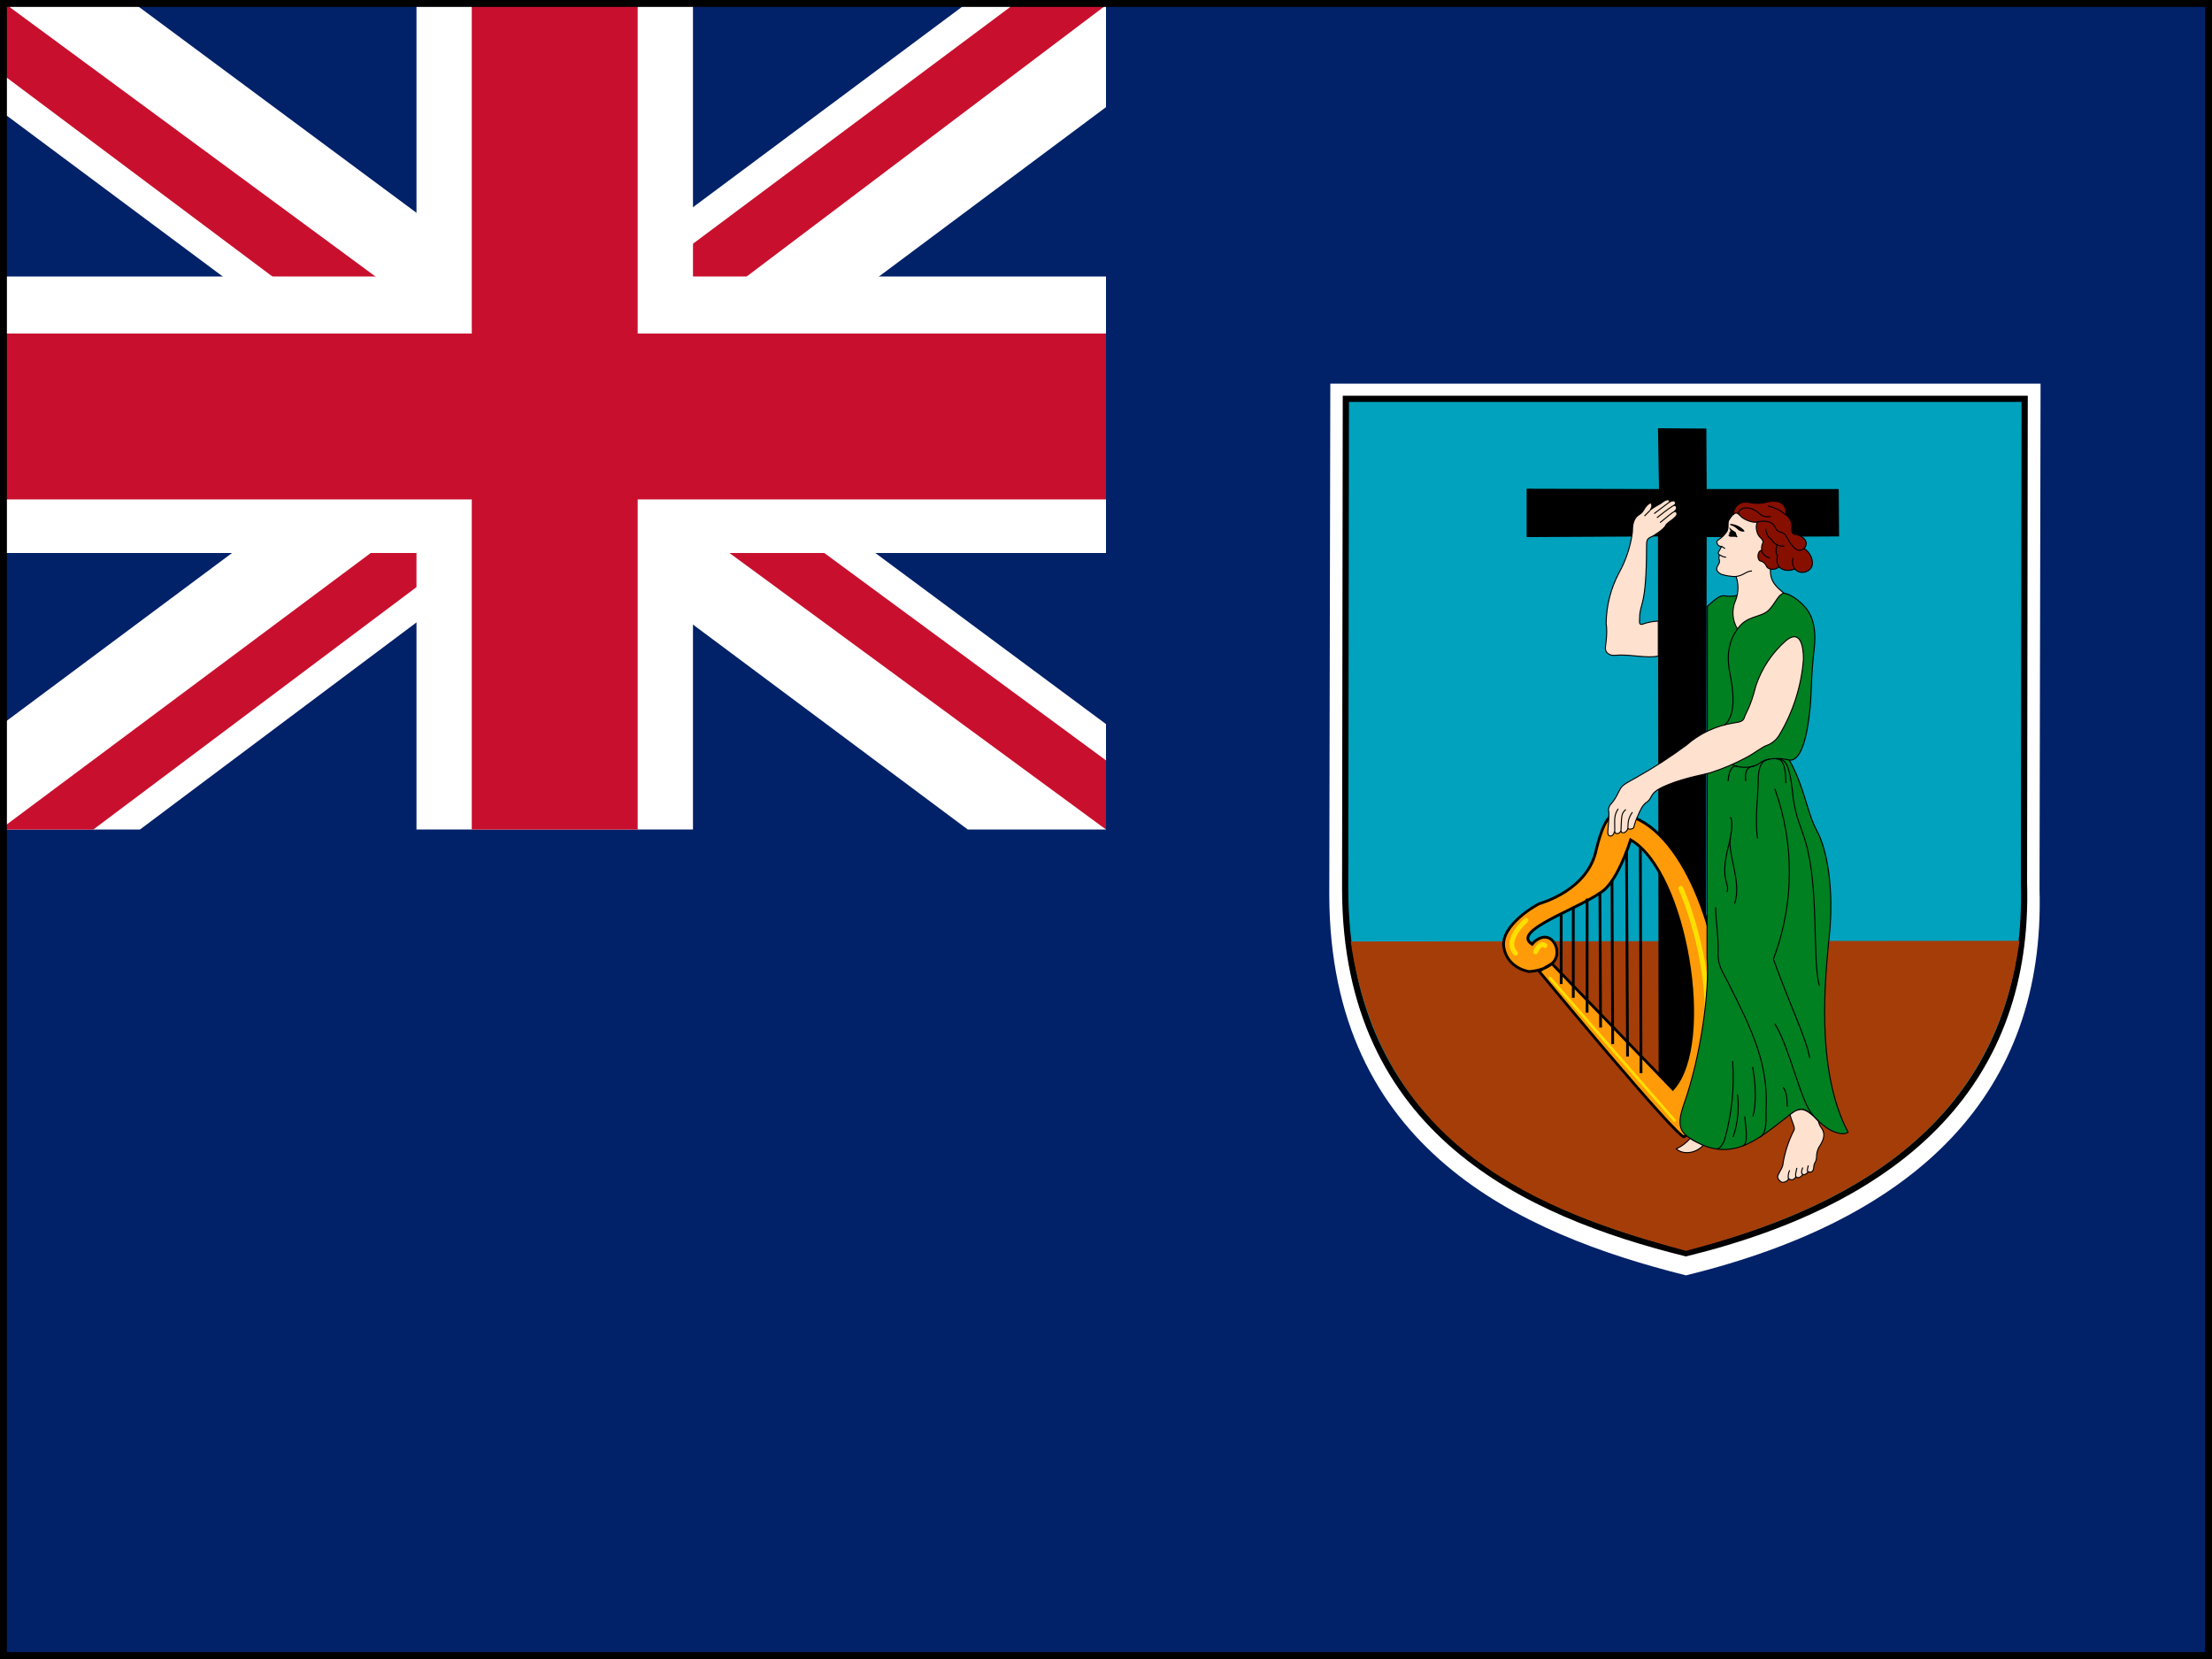
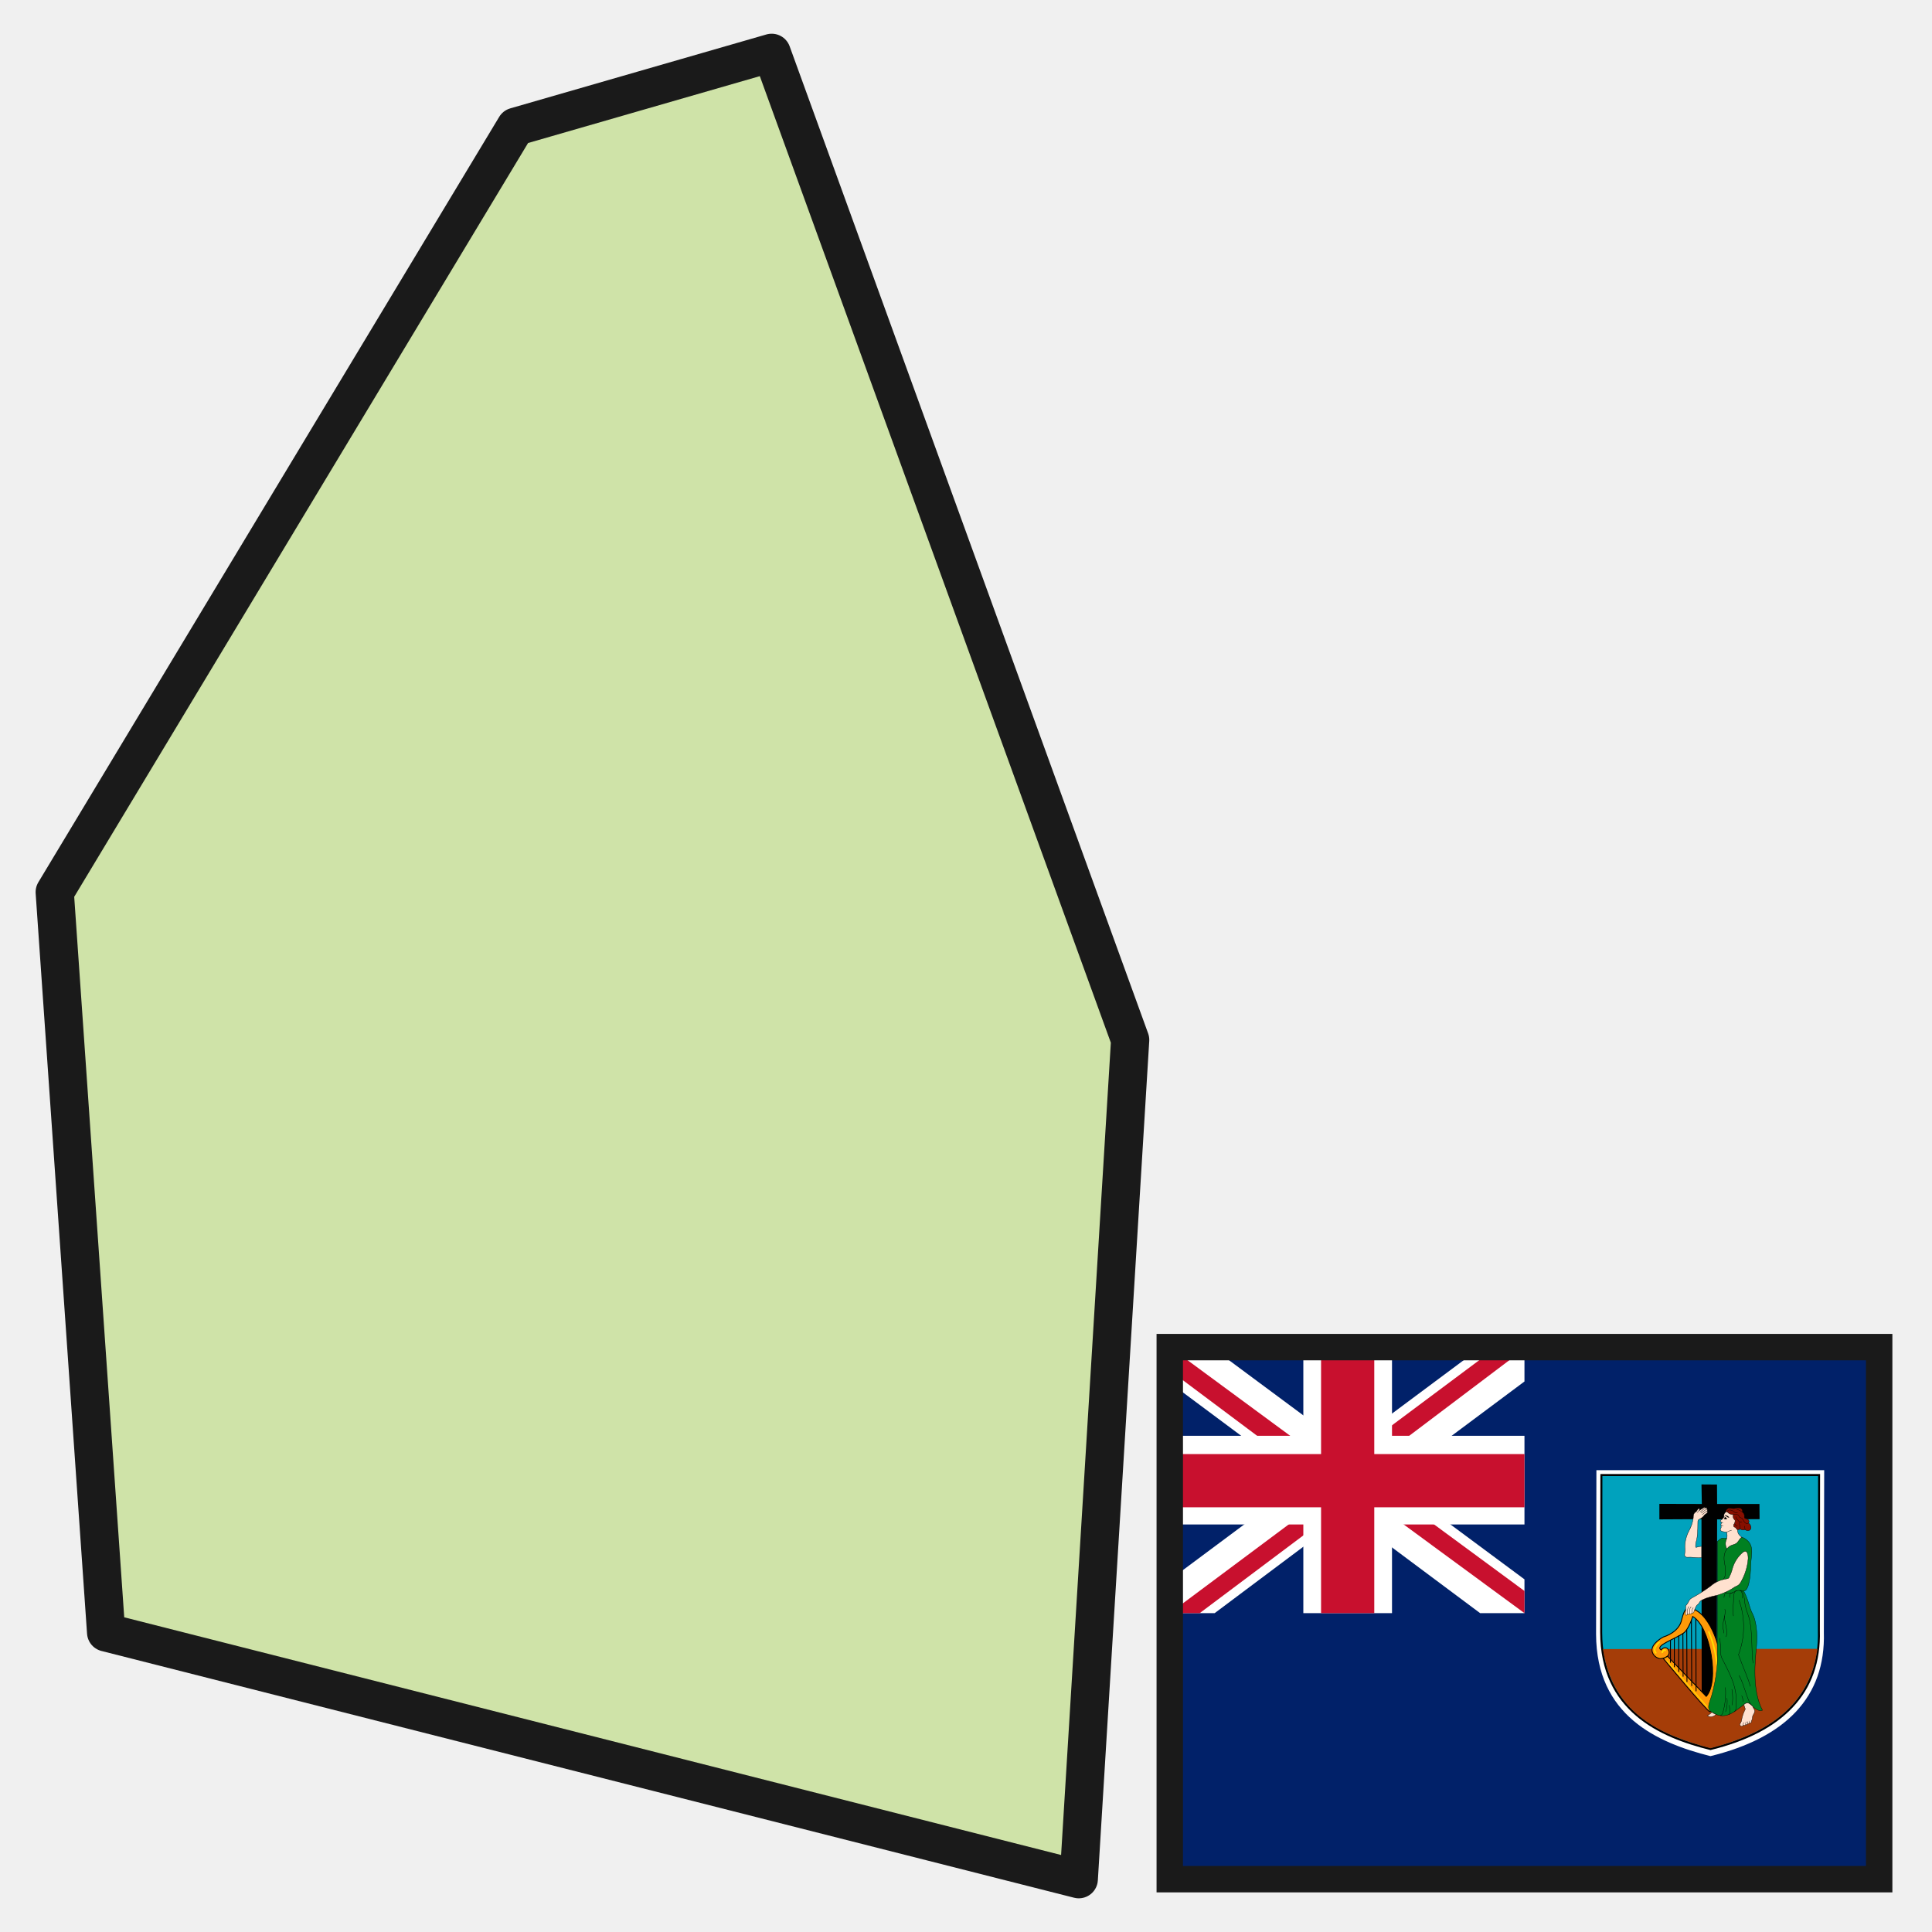
- <svg xmlns="http://www.w3.org/2000/svg" id="flag-icons-ms" viewBox="0 0 640 480" data-copyright="© 2026 Sensory App House">
-   <path fill="#012169" d="M0 0h640v480H0z" />
-   <path fill="#fff" d="M384.9 111h205.5l-.3 146.3c1.7 58.7-34.9 95.2-102.3 111.7-47.9-12-103-36.5-103.2-110z" />
-   <path fill="#00a2bd" stroke="#000" stroke-width="1.8" d="M389.4 115.4h196.4l-.2 140.2c1.6 56.3-33.4 91.2-97.8 107-45.8-11.4-98.5-35-98.6-105.4z" />
-   <path fill="#a53d08" d="M584.3 272.2c-7.2 53.7-48.6 77.2-96.5 89.7-42.5-11.4-88.2-29.6-97-89.5z" />
-   <path d="m480 141.5-.3-17.6 14 .1.1 17.5H532l.1 13.7-38.3.2-.3 161.4-13.6.1-.2-161.7-38 .2v-14z" />
-   <path fill="#ff9a08" fill-rule="evenodd" stroke="#000" stroke-width=".8" d="m449 278.8 35 36.3c12.1-13.3 3.7-63-12.2-72.1-1.9 5.9-5.1 13-8.6 15.2-7.5 5.2-26.1 11.2-19.9 15 1.4-1.9 5.1-3.7 6.9.6 2 6.9-7.8 7.3-7.8 7.3s-6.2-.8-7.3-7c-1-6.4 9.3-12.2 10.2-12.6.8-.3 14.3-4 16.6-15.9 2.9-11.8 5.8-10 6.3-10.2 17.7 1.7 29.2 33.3 29.9 55.5s-9 37-10.8 38c-1.7.9-42-47.9-42-47.9z" />
-   <path fill="#ff9a08" stroke="#000" stroke-width=".8" d="m474.6 245 .2 65.5m-4.2-64.2.3 59.4m-4.5-50.8.2 47.2m-3.7-43.9.2 39.1m-3.9-37.3v33m-4-30.4v26.1m-3.5-24v20" />
-   <g fill="none" stroke="#ffdf00" stroke-linecap="round" stroke-width="1.8">
-     <path stroke-width=".8" d="m448.5 283 36 41.2" />
-     <path stroke-width="1.4" d="M486.3 257s16.4 35.7 1.2 65m-43.2-46.6s1.2-3.1 2.7-1.8m-5.5-7.3s-6.6 5.7-3 9.5" />
+ <svg xmlns="http://www.w3.org/2000/svg" viewBox="0 0 512 512">
+   <g transform="translate(-131.15 -32.15) scale(1.1256)">
+     <path d="M 382.6 273.4 L 370.5 471.0 L 141.5 412.9 L 129.4 238.6 L 237.9 58.4 L 298.2 41.0 L 382.6 273.4 Z" fill="#cfe3a8" stroke="#1a1a1a" stroke-width="9" stroke-linejoin="round" fill-rule="evenodd" />
  </g>
-   <path fill="#008021" stroke="#000" stroke-width=".3" d="M494 175.4c2.3-2 3.6-3.3 5.1-3s3.5 0 5-.4a31 31 0 0 1 12-.4c1 .2 2.5.7 4.6 2.5s5.2 5 4.2 13.6-.7 12.3-1.2 17.2c-.8 8.5-2.7 15.5-6 15 4.5 8 5 15 8 20.5s4.8 16.8 3.7 29c-1.2 12.3-4.4 39.7 5.3 58.2-1.6 1.1-5.5 0-9-3.7s-5-3.6-7.8-1.4c-8.8 6.7-17 14.8-29.1 6.7-2.8-1.8-3.6-4-1.6-9.7 5-14 7.5-33.4 6.7-42.4z" />
-   <path fill="#ffe1cf" stroke="#000" stroke-width=".3" d="M502.3 166.8a10 10 0 0 1-.1 6.8 9 9 0 0 0 .5 8.4c2.7-4 6.6-3.2 9-5.4 2.2-2.3 2.7-4.5 4.4-5-1.7-1.5-4.3-3.2-3.8-7.5.6-4.4 6.7-8 1.2-14.6a8 8 0 0 0-13.4 1.2c-.3.8.2 2.4-.7 3.4a8 8 0 0 1-2.1 2q-1 .6-.2 1.6.3.4 1 .4l-.8 1.5q-.4.4.2 1c-.5 1.3.4 1.5-.2 2.5s-1.2 2 .6 3c.6.3 3 .8 4.4.7zm-22.5 23c-3.2.8-8.4-.6-12.3-.2-1.8.2-3.2-.7-3-2.4s.6-4.4.2-6.8a32 32 0 0 1 3.8-14.8 33 33 0 0 0 3.8-11.6c0-1.9.2-3.9 1.8-5 1.2-.7 1.4-1.4 1.8-2 1-1.5 2-1.8 2-1q.2.7-.5 1.6c1-.8 2.8-1.8 3.2-2 .4-.4 2.4-1.8 2.5-.4q1.3-.6 1.6 0 .2.6-.3 1c.6 0 1.2.9 0 1.8.7-.2 1.3.8.2 1.7-1 1-2.4 1.6-2.7 2.4s-3.2 2.9-4.3 3.3c-1.1.5-1.2 1.1-1.2 2.7 0 17.8-2 16.3-2 20.7 0 1-.3 2.1.8 1.8a15 15 0 0 1 4.6-.9v10zm.7 38.2c5.2-2.6 11.2-3.6 14.3-4.4a62 62 0 0 0 10.4-4.4c2.5-1.3 4.5-3 5.9-3.5a7 7 0 0 0 3.8-3.2 50 50 0 0 0 6.9-21.8c0-4-1-8.6-5-5.4a30 30 0 0 0-8.8 13.2c-1.6 6.4-3 7.9-3.3 9.1-.4 1.3-1.6 1.3-3.2 1.6a27 27 0 0 0-13.6 6.4 136 136 0 0 1-14.2 9.2c-3.7 2.1-4.4 2.3-5.2 4q-1.2 2.5-2.2 3.6-1.2 1.2-.8 2.6c.1.8-.2 4.2-.3 5.4s.3 1.4.7 1.5c.4 0 1-.2 1.3-1.6-.2 1.4 1.7 1 1.8-.1 0 1.5 2 .6 2-.8 0 1 1.7.3 1.7 0q.5-2 1.2-3.4c.6-1.4 1.3-3.2 2.7-4 1.5-1.2.8-2.4 3.9-4zm37.4 94.5c.3 1.3 1 2.7 1.2 3.6s-.2 1.1-.4 1.6a33 33 0 0 0-2.8 8.8c0 1.2-1 2.4-1.3 3.2q-.8 1.2.8 2.3c.4.3 2-.2 2.1-1q1.2.9 2.1-.5 1 .7 2-.7c.5.3 1.3-.3 1.6-.8.8.4 1.6 0 1.6-1.6q.1-.7.5-1.3.3-.7.3-1.7c0-.7.3-2 .9-2.8.6-1 1.5-2.5 1.1-4-.4-1.4-1-1.3-1.5-3.2-1.3-1.4-3-3.2-4.8-3.4-1.8 0-2.8 1.1-3.4 1.5zm-32.9 9.9c1.7 1.6 5.3 1.6 7.8-1-.9-.4-3-1.4-3.8-2a12 12 0 0 1-4 3z" />
-   <path fill="#870f00" stroke="#000" stroke-width=".3" d="M501.4 149c.6-4 3.5-4 5.3-3.5.8.1 2.6.3 4.4-.2 3.4-.9 6 .3 5.6 3.6 1 .7 2 2.3 1.7 3.7q-.3 2 1.4 2.1c1.3.2 4 1.8 2.2 4 1.7 1 3 3.7 2.1 5.4s-3.6 2.1-4.8.5c-1.3.6-3.3.7-4.6-.6-.9 1-3 .9-3.5 0q-.6-1.4-1.9-1.7c-.9-.3-1-2.8.4-3.1q-.1-1.3.3-2t-.8-1.8c-.8-.7-1.5-3-.7-4.4-1.4.5-4.4-.9-5-1.8q-1.2-1.4-2.1-.2z" />
-   <g fill="none" stroke="#000" stroke-width=".3">
-     <path d="M502.3 166.8c2.2-.3 3-1.6 4.6-1.6m-9.4-4.7.5.3q.7.4 1.4.4m-1.3-3.1 1 .6m4.2-9.7c-1.3-1.3 2.2-3.8 6-.2.8.8 2.5.8 3 .6m-3.8 1.6c1.8-.4 4.3-.4 5.1 1.6s2.3.6 3.5 3c1.2 2.3 3 4.8 5 3m-7.4 5.4a4 4 0 0 1-.4-3.2c-.7-.8-.4-2.5 0-3.3m-4.6 1.7c0 .7 1 2 2.4 2.2m7.2 3.2q-1-1.4-.5-3.2" />
-     <path d="M510.9 153c0 1.1.6 2.5 1.6 3 .3.6 1.4 2.2 3.8 2m.4-9a11 11 0 0 0-5.2-2.6m-8.8 35.6c-2 2.7-3.2 6.4-2.4 11.6 1 5.2 2.4 12.8-1.3 16.2m18.6 10.1c-2.6-.7-6.4-.7-8.5.9-2 1.5-5.6 1.6-7.9.4" />
-     <path d="M512 219.6c-2.3.4-3.3 2.1-3.3 6.4 0 4.2-1 10.4-.2 16.6m-.6-21.1c-1.6.4-3.2.4-2.8 4.5m-5.1 0c.1-2.4 1-4.8 2.6-4.3m14.1 4.9c0-5.6-1.2-7.1-2.8-7 2.2 0 3.7.3 4.7 9.2.6 6.8 2 9 3.7 14.4 4.1 13.6 2 34.5 4.1 42m-12.9-57a71 71 0 0 1-.4 49.3c4.8 13.4 9.6 23.1 10.5 28.6m-23.9-48c.8-2.9-2.2-3.2.4-13.3q1.6-6.4.6-8.4" />
-     <path d="M500.7 242.4c-1 4.4 3.3 12.8 1.2 19m-5.5 1.1c0 4 .9 9 .7 13-.2 3.9 1.4 5.7 3.2 9.4 6.8 13.4 11.2 22.9 10.7 35.5-.2 2.4.6 7.2-1.8 8.6m-12.6 3.4c.7 0 1.4-.4 2.3-2.4a65 65 0 0 0 2.4-23m1.4 9.6c.4 2.6.4 8-1.3 12.4" />
-     <path d="M507.1 308.7c1 5.6 1 10.7.1 14.3m-2.4 0c.2 2.2 1.2 8-.5 8.5m9.2-35.3c4.3 6.7 7.6 23.2 11.2 26.6m-7.6-2.6c0-1.8-.1-4.4-1.2-5.6M471 239.4c.1-1.2-.1-2.4 1.3-4.4m-3.3 5.2c.2-4.4.1-4.8 1.4-6m-3.2 6.1c0-3.2-.3-4.3 1-6.3m14.9-88.8-4.5 3.4m5.8-2.4q-.7.2-5 3.6m5.1-1.8c-1 .4-2.6 2-4.2 3.2m-2.9-3.5-1.6 1.6M517.5 341c-.2-.2-.2-1.3.3-2.4m1.9 1.9c-.4-.3 0-1.7.2-2.6m1.7 1.9q-.7-.4 0-2m1.5 1.2q-.4 0 .1-1.8" />
+   <rect x="310" y="357" width="188" height="141" fill="#ffffff" />
+   <g transform="translate(310 357) scale(0.29375)">
+     <path fill="#012169" d="M0 0h640v480H0z" />
+     <path fill="#fff" d="M384.9 111h205.5l-.3 146.3c1.7 58.7-34.9 95.2-102.3 111.7-47.9-12-103-36.5-103.2-110z" />
+     <path fill="#00a2bd" stroke="#000" stroke-width="1.8" d="M389.4 115.4h196.4l-.2 140.2c1.6 56.3-33.4 91.2-97.8 107-45.8-11.4-98.5-35-98.6-105.4z" />
+     <path fill="#a53d08" d="M584.3 272.2c-7.2 53.7-48.6 77.2-96.5 89.7-42.5-11.4-88.2-29.6-97-89.5z" />
+     <path d="m480 141.5-.3-17.6 14 .1.1 17.5H532l.1 13.7-38.3.2-.3 161.4-13.6.1-.2-161.7-38 .2v-14z" />
+     <path fill="#ff9a08" fill-rule="evenodd" stroke="#000" stroke-width=".8" d="m449 278.8 35 36.3c12.1-13.3 3.7-63-12.2-72.1-1.9 5.9-5.1 13-8.6 15.2-7.5 5.2-26.1 11.2-19.9 15 1.4-1.9 5.1-3.7 6.9.6 2 6.9-7.8 7.3-7.8 7.3s-6.2-.8-7.3-7c-1-6.4 9.3-12.2 10.2-12.6.8-.3 14.3-4 16.6-15.9 2.9-11.8 5.8-10 6.3-10.2 17.7 1.7 29.2 33.3 29.9 55.5s-9 37-10.8 38c-1.7.9-42-47.9-42-47.9z" />
+     <path fill="#ff9a08" stroke="#000" stroke-width=".8" d="m474.6 245 .2 65.5m-4.2-64.2.3 59.4m-4.5-50.8.2 47.2m-3.7-43.9.2 39.1m-3.9-37.3v33m-4-30.4v26.1m-3.5-24v20" />
+     <g fill="none" stroke="#ffdf00" stroke-linecap="round" stroke-width="1.8">
+       <path stroke-width=".8" d="m448.5 283 36 41.2" />
+       <path stroke-width="1.4" d="M486.3 257s16.4 35.7 1.2 65m-43.2-46.6s1.2-3.1 2.7-1.8m-5.5-7.3s-6.6 5.7-3 9.5" />
+     </g>
+     <path fill="#008021" stroke="#000" stroke-width=".3" d="M494 175.4c2.3-2 3.6-3.3 5.1-3s3.5 0 5-.4a31 31 0 0 1 12-.4c1 .2 2.5.7 4.6 2.5s5.2 5 4.2 13.6-.7 12.3-1.2 17.2c-.8 8.5-2.7 15.5-6 15 4.5 8 5 15 8 20.5s4.8 16.8 3.7 29c-1.2 12.3-4.4 39.7 5.3 58.2-1.6 1.1-5.5 0-9-3.7s-5-3.6-7.8-1.4c-8.8 6.7-17 14.8-29.1 6.7-2.8-1.8-3.6-4-1.6-9.7 5-14 7.5-33.4 6.7-42.4z" />
+     <path fill="#ffe1cf" stroke="#000" stroke-width=".3" d="M502.3 166.8a10 10 0 0 1-.1 6.8 9 9 0 0 0 .5 8.4c2.7-4 6.6-3.2 9-5.4 2.2-2.3 2.7-4.5 4.4-5-1.7-1.5-4.3-3.2-3.8-7.5.6-4.4 6.7-8 1.2-14.6a8 8 0 0 0-13.4 1.2c-.3.8.2 2.4-.7 3.4a8 8 0 0 1-2.1 2q-1 .6-.2 1.6.3.4 1 .4l-.8 1.5q-.4.4.2 1c-.5 1.3.4 1.5-.2 2.5s-1.2 2 .6 3c.6.3 3 .8 4.4.7zm-22.5 23c-3.2.8-8.4-.6-12.3-.2-1.8.2-3.2-.7-3-2.4s.6-4.4.2-6.8a32 32 0 0 1 3.8-14.8 33 33 0 0 0 3.8-11.6c0-1.9.2-3.9 1.8-5 1.2-.7 1.4-1.4 1.8-2 1-1.5 2-1.8 2-1q.2.7-.5 1.6c1-.8 2.8-1.8 3.2-2 .4-.4 2.4-1.8 2.5-.4q1.3-.6 1.6 0 .2.6-.3 1c.6 0 1.2.9 0 1.8.7-.2 1.3.8.2 1.7-1 1-2.4 1.6-2.7 2.4s-3.2 2.9-4.3 3.3c-1.1.5-1.2 1.1-1.2 2.7 0 17.8-2 16.3-2 20.7 0 1-.3 2.1.8 1.8a15 15 0 0 1 4.6-.9v10zm.7 38.2c5.2-2.6 11.2-3.6 14.3-4.4a62 62 0 0 0 10.4-4.4c2.5-1.3 4.5-3 5.9-3.5a7 7 0 0 0 3.8-3.2 50 50 0 0 0 6.9-21.8c0-4-1-8.6-5-5.4a30 30 0 0 0-8.8 13.2c-1.6 6.4-3 7.9-3.3 9.1-.4 1.3-1.6 1.3-3.2 1.6a27 27 0 0 0-13.6 6.4 136 136 0 0 1-14.2 9.2c-3.7 2.1-4.4 2.3-5.2 4q-1.2 2.5-2.2 3.6-1.2 1.2-.8 2.6c.1.8-.2 4.2-.3 5.4s.3 1.4.7 1.5c.4 0 1-.2 1.3-1.6-.2 1.4 1.7 1 1.8-.1 0 1.5 2 .6 2-.8 0 1 1.7.3 1.7 0q.5-2 1.2-3.4c.6-1.4 1.3-3.2 2.7-4 1.5-1.2.8-2.4 3.9-4zm37.4 94.5c.3 1.3 1 2.7 1.2 3.6s-.2 1.1-.4 1.6a33 33 0 0 0-2.8 8.8c0 1.2-1 2.4-1.3 3.2q-.8 1.2.8 2.3c.4.3 2-.2 2.1-1q1.2.9 2.1-.5 1 .7 2-.7c.5.3 1.3-.3 1.6-.8.8.4 1.6 0 1.6-1.6q.1-.7.5-1.3.3-.7.3-1.7c0-.7.3-2 .9-2.8.6-1 1.5-2.5 1.1-4-.4-1.4-1-1.3-1.5-3.2-1.3-1.4-3-3.2-4.8-3.4-1.8 0-2.8 1.1-3.4 1.5zm-32.9 9.9c1.7 1.6 5.3 1.6 7.8-1-.9-.4-3-1.4-3.8-2a12 12 0 0 1-4 3z" />
+     <path fill="#870f00" stroke="#000" stroke-width=".3" d="M501.4 149c.6-4 3.5-4 5.3-3.5.8.1 2.6.3 4.4-.2 3.4-.9 6 .3 5.6 3.6 1 .7 2 2.3 1.7 3.7q-.3 2 1.4 2.1c1.3.2 4 1.8 2.2 4 1.7 1 3 3.7 2.1 5.4s-3.6 2.1-4.8.5c-1.3.6-3.3.7-4.6-.6-.9 1-3 .9-3.5 0q-.6-1.4-1.9-1.7c-.9-.3-1-2.8.4-3.1q-.1-1.3.3-2t-.8-1.8c-.8-.7-1.5-3-.7-4.4-1.4.5-4.4-.9-5-1.8q-1.2-1.4-2.1-.2z" />
+     <g fill="none" stroke="#000" stroke-width=".3">
+       <path d="M502.3 166.8c2.2-.3 3-1.6 4.6-1.6m-9.4-4.7.5.3q.7.4 1.4.4m-1.3-3.1 1 .6m4.2-9.7c-1.3-1.3 2.2-3.8 6-.2.8.8 2.5.8 3 .6m-3.8 1.6c1.8-.4 4.3-.4 5.1 1.6s2.3.6 3.5 3c1.2 2.3 3 4.8 5 3m-7.4 5.4a4 4 0 0 1-.4-3.2c-.7-.8-.4-2.5 0-3.3m-4.6 1.7c0 .7 1 2 2.4 2.2m7.2 3.2q-1-1.4-.5-3.2" />
+       <path d="M510.9 153c0 1.1.6 2.5 1.6 3 .3.6 1.4 2.2 3.8 2m.4-9a11 11 0 0 0-5.2-2.6m-8.8 35.6c-2 2.7-3.2 6.4-2.4 11.6 1 5.2 2.4 12.8-1.3 16.2m18.6 10.1c-2.6-.7-6.4-.7-8.5.9-2 1.5-5.6 1.6-7.9.4" />
+       <path d="M512 219.6c-2.3.4-3.3 2.1-3.3 6.4 0 4.2-1 10.4-.2 16.6m-.6-21.1c-1.6.4-3.2.4-2.8 4.5m-5.1 0c.1-2.4 1-4.8 2.6-4.3m14.1 4.9c0-5.6-1.2-7.1-2.8-7 2.2 0 3.7.3 4.7 9.2.6 6.8 2 9 3.7 14.4 4.1 13.6 2 34.5 4.1 42m-12.9-57a71 71 0 0 1-.4 49.3c4.8 13.4 9.6 23.1 10.5 28.6m-23.9-48c.8-2.9-2.2-3.2.4-13.3q1.6-6.4.6-8.4" />
+       <path d="M500.7 242.4c-1 4.4 3.3 12.8 1.2 19m-5.5 1.1c0 4 .9 9 .7 13-.2 3.9 1.4 5.7 3.2 9.4 6.8 13.4 11.2 22.9 10.7 35.5-.2 2.4.6 7.2-1.8 8.6m-12.6 3.4c.7 0 1.4-.4 2.3-2.4a65 65 0 0 0 2.4-23m1.4 9.6c.4 2.6.4 8-1.3 12.4" />
+       <path d="M507.1 308.7c1 5.6 1 10.7.1 14.3m-2.4 0c.2 2.2 1.2 8-.5 8.5m9.2-35.3c4.3 6.7 7.6 23.2 11.2 26.6m-7.6-2.6c0-1.8-.1-4.4-1.2-5.6M471 239.4c.1-1.2-.1-2.4 1.3-4.4m-3.3 5.2c.2-4.4.1-4.8 1.4-6m-3.2 6.1c0-3.2-.3-4.3 1-6.3m14.9-88.8-4.5 3.4m5.8-2.4q-.7.2-5 3.6m5.1-1.8c-1 .4-2.6 2-4.2 3.2m-2.9-3.5-1.6 1.6M517.5 341c-.2-.2-.2-1.3.3-2.4m1.9 1.9c-.4-.3 0-1.7.2-2.6m1.7 1.9q-.7-.4 0-2m1.5 1.2q-.4 0 .1-1.8" />
+     </g>
+     <path d="M500.5 152.7c.8 1 1.7 1 1.8 1.6.2.8.3.8.4 1s-.4.2-.6 0h-1.4c-.4 0-.8-.5-.6-.5q.4-.1.2-.4 0-.5.4-.7l-.1-.3c-.2-.3-.3-1-.1-.8zm.5-1.1a6 6 0 0 1 3.4 1.6c.7.8.1.6-.2.6s-1-.2-1.4-.6a5 5 0 0 0-1.9-1.2c-.3 0-.6-.4 0-.4z" />
+     <path fill="#012169" d="M0 0h320v240H0z" />
+     <path fill="#FFF" d="m37.5 0 122 90.5L281 0h39v31l-120 89.5 120 89V240h-40l-120-89.5L40.5 240H0v-30l119.5-89L0 32V0z" />
+     <path fill="#C8102E" d="M212 140.5 320 220v20l-135.5-99.5zm-92 10 3 17.5-96 72H0zM320 0v1.5l-124.5 94 1-22L295 0zM0 0l119.5 88h-30L0 21z" />
+     <path fill="#FFF" d="M120.5 0v240h80V0zM0 80v80h320V80z" />
+     <path fill="#C8102E" d="M0 96.5v48h320v-48zM136.5 0v240h48V0z" />
+     <rect x="1" y="1" width="638" height="478" fill="none" stroke="#000000" stroke-width="2" />
  </g>
-   <path d="M500.5 152.7c.8 1 1.7 1 1.8 1.6.2.8.3.8.4 1s-.4.2-.6 0h-1.4c-.4 0-.8-.5-.6-.5q.4-.1.2-.4 0-.5.4-.7l-.1-.3c-.2-.3-.3-1-.1-.8zm.5-1.1a6 6 0 0 1 3.4 1.6c.7.8.1.6-.2.6s-1-.2-1.4-.6a5 5 0 0 0-1.9-1.2c-.3 0-.6-.4 0-.4z" />
-   <path fill="#012169" d="M0 0h320v240H0z" />
-   <path fill="#FFF" d="m37.5 0 122 90.5L281 0h39v31l-120 89.5 120 89V240h-40l-120-89.5L40.5 240H0v-30l119.5-89L0 32V0z" />
-   <path fill="#C8102E" d="M212 140.5 320 220v20l-135.5-99.5zm-92 10 3 17.5-96 72H0zM320 0v1.5l-124.5 94 1-22L295 0zM0 0l119.5 88h-30L0 21z" />
-   <path fill="#FFF" d="M120.5 0v240h80V0zM0 80v80h320V80z" />
-   <path fill="#C8102E" d="M0 96.5v48h320v-48zM136.5 0v240h48V0z" />
-   <rect x="1" y="1" width="638" height="478" fill="none" stroke="#000000" stroke-width="2" />
+   <rect x="310" y="357" width="188" height="141" fill="none" stroke="#1a1a1a" stroke-width="7" />
</svg>
